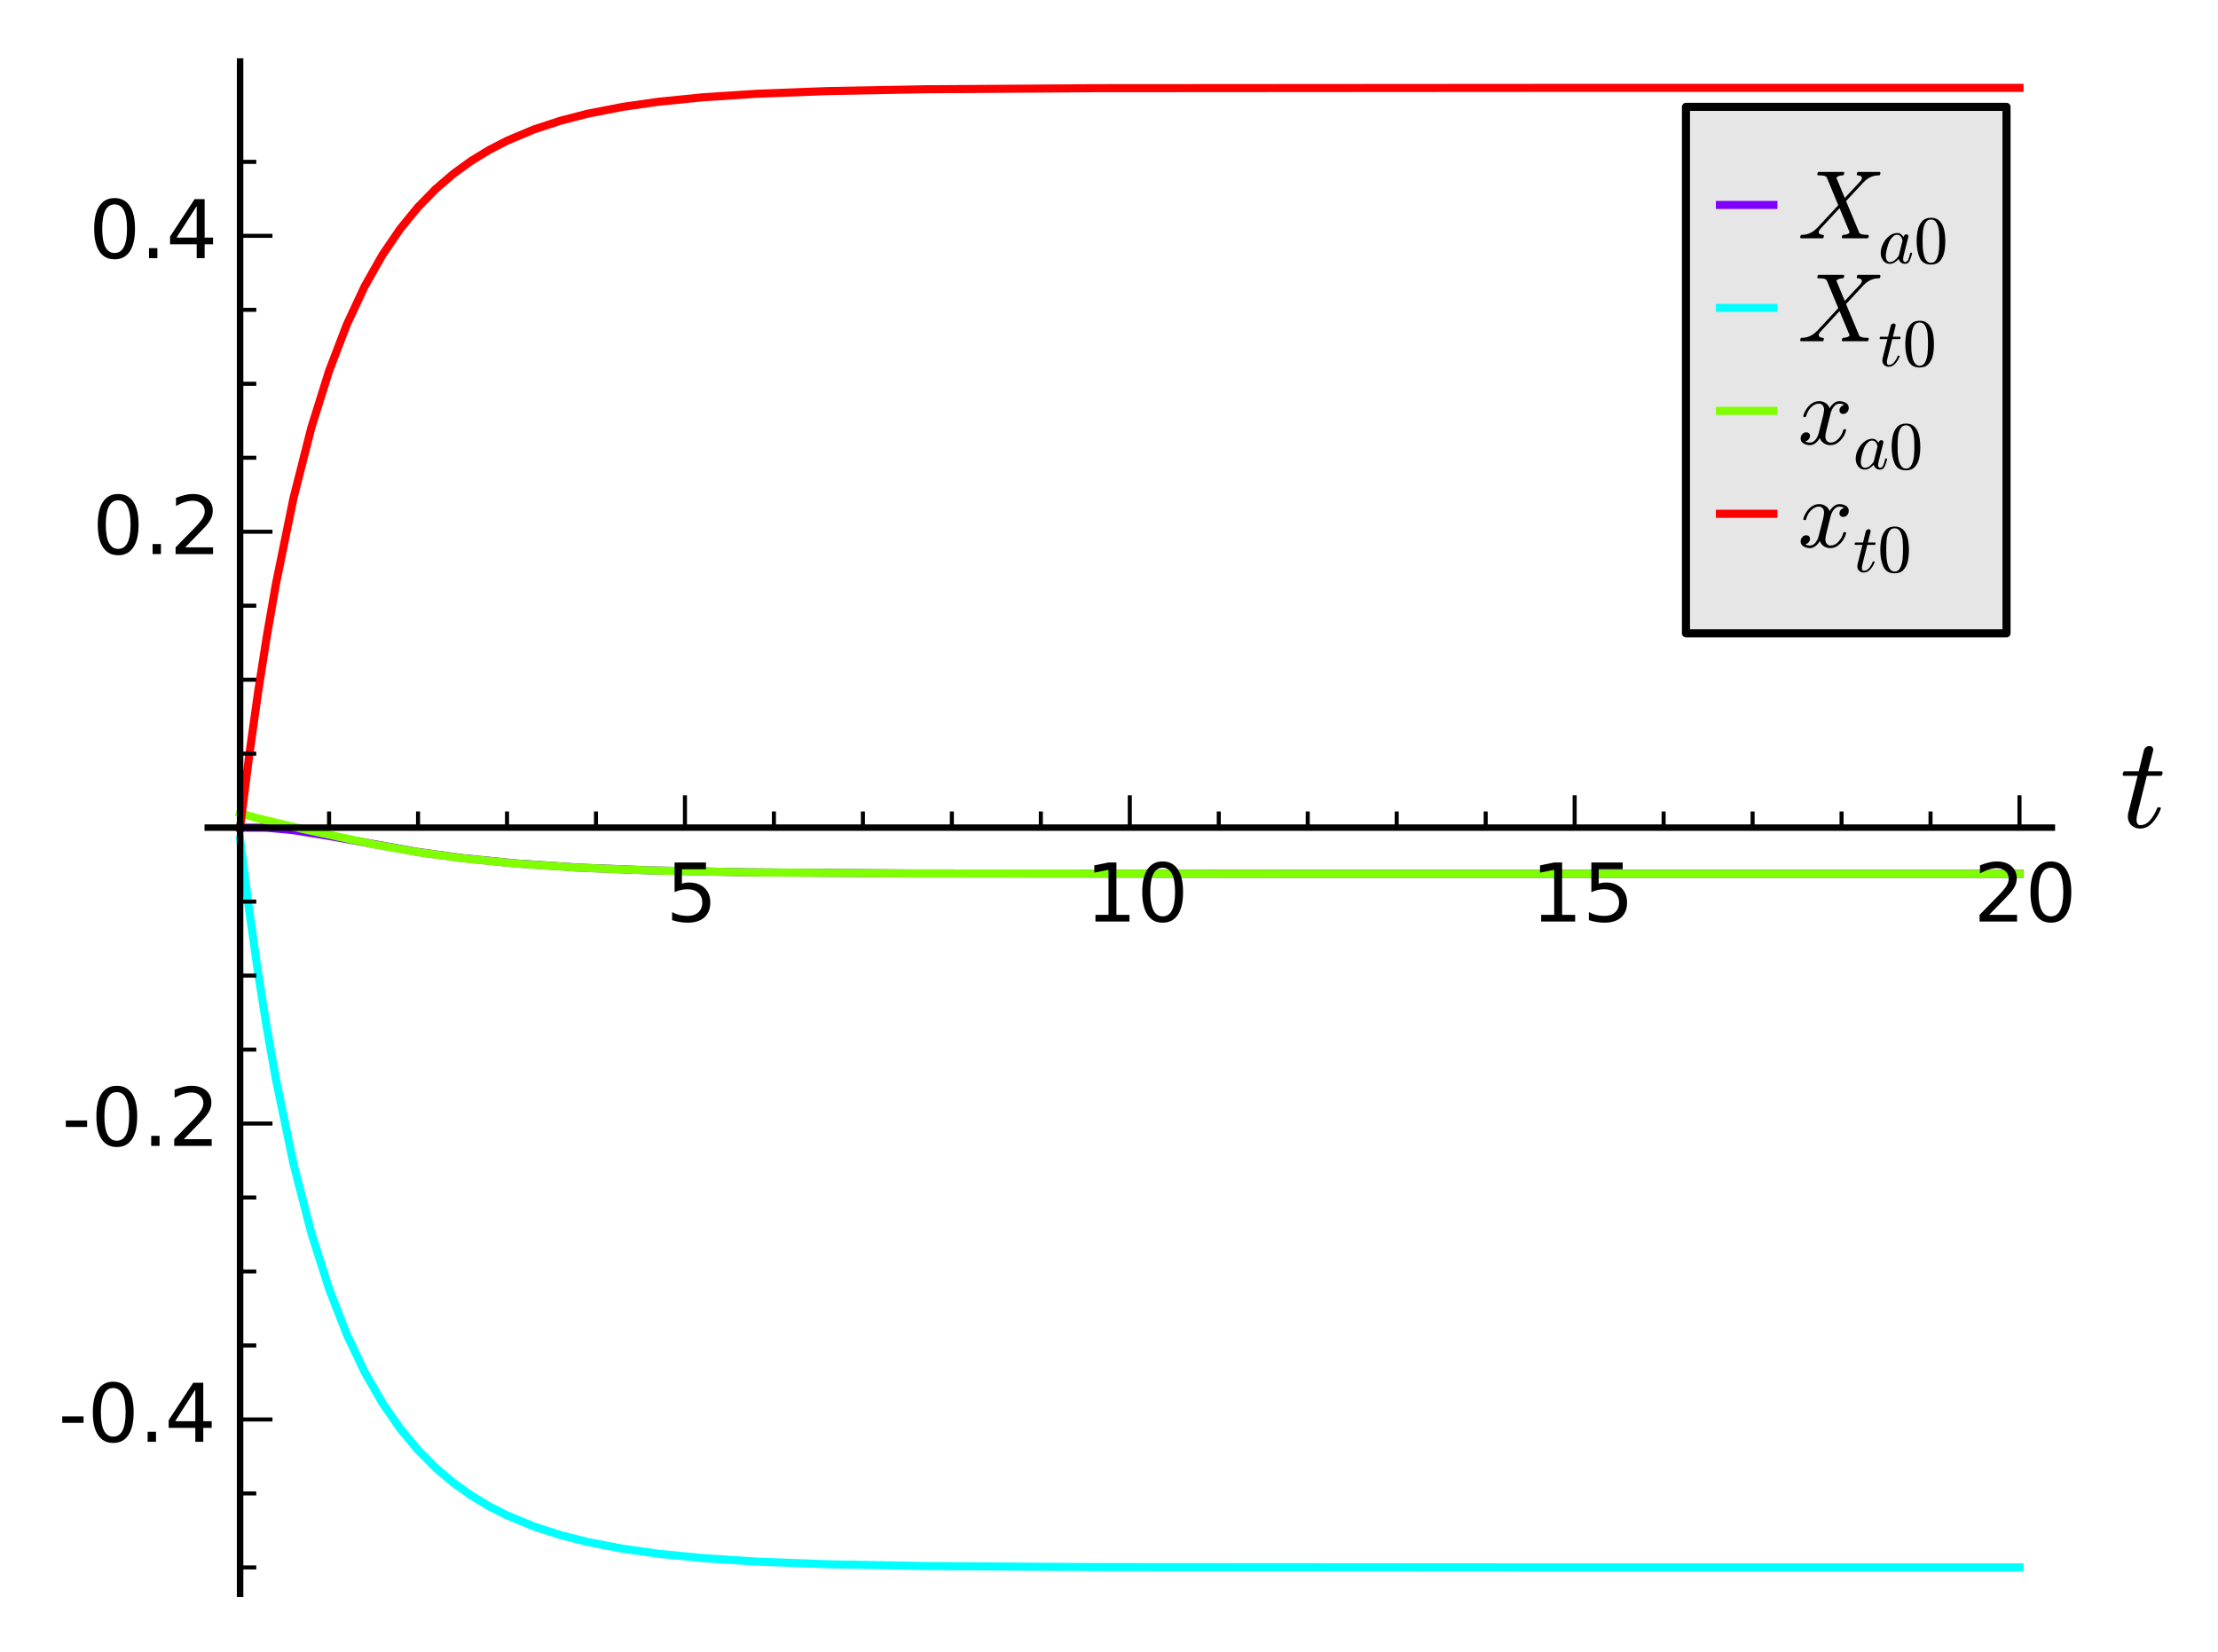
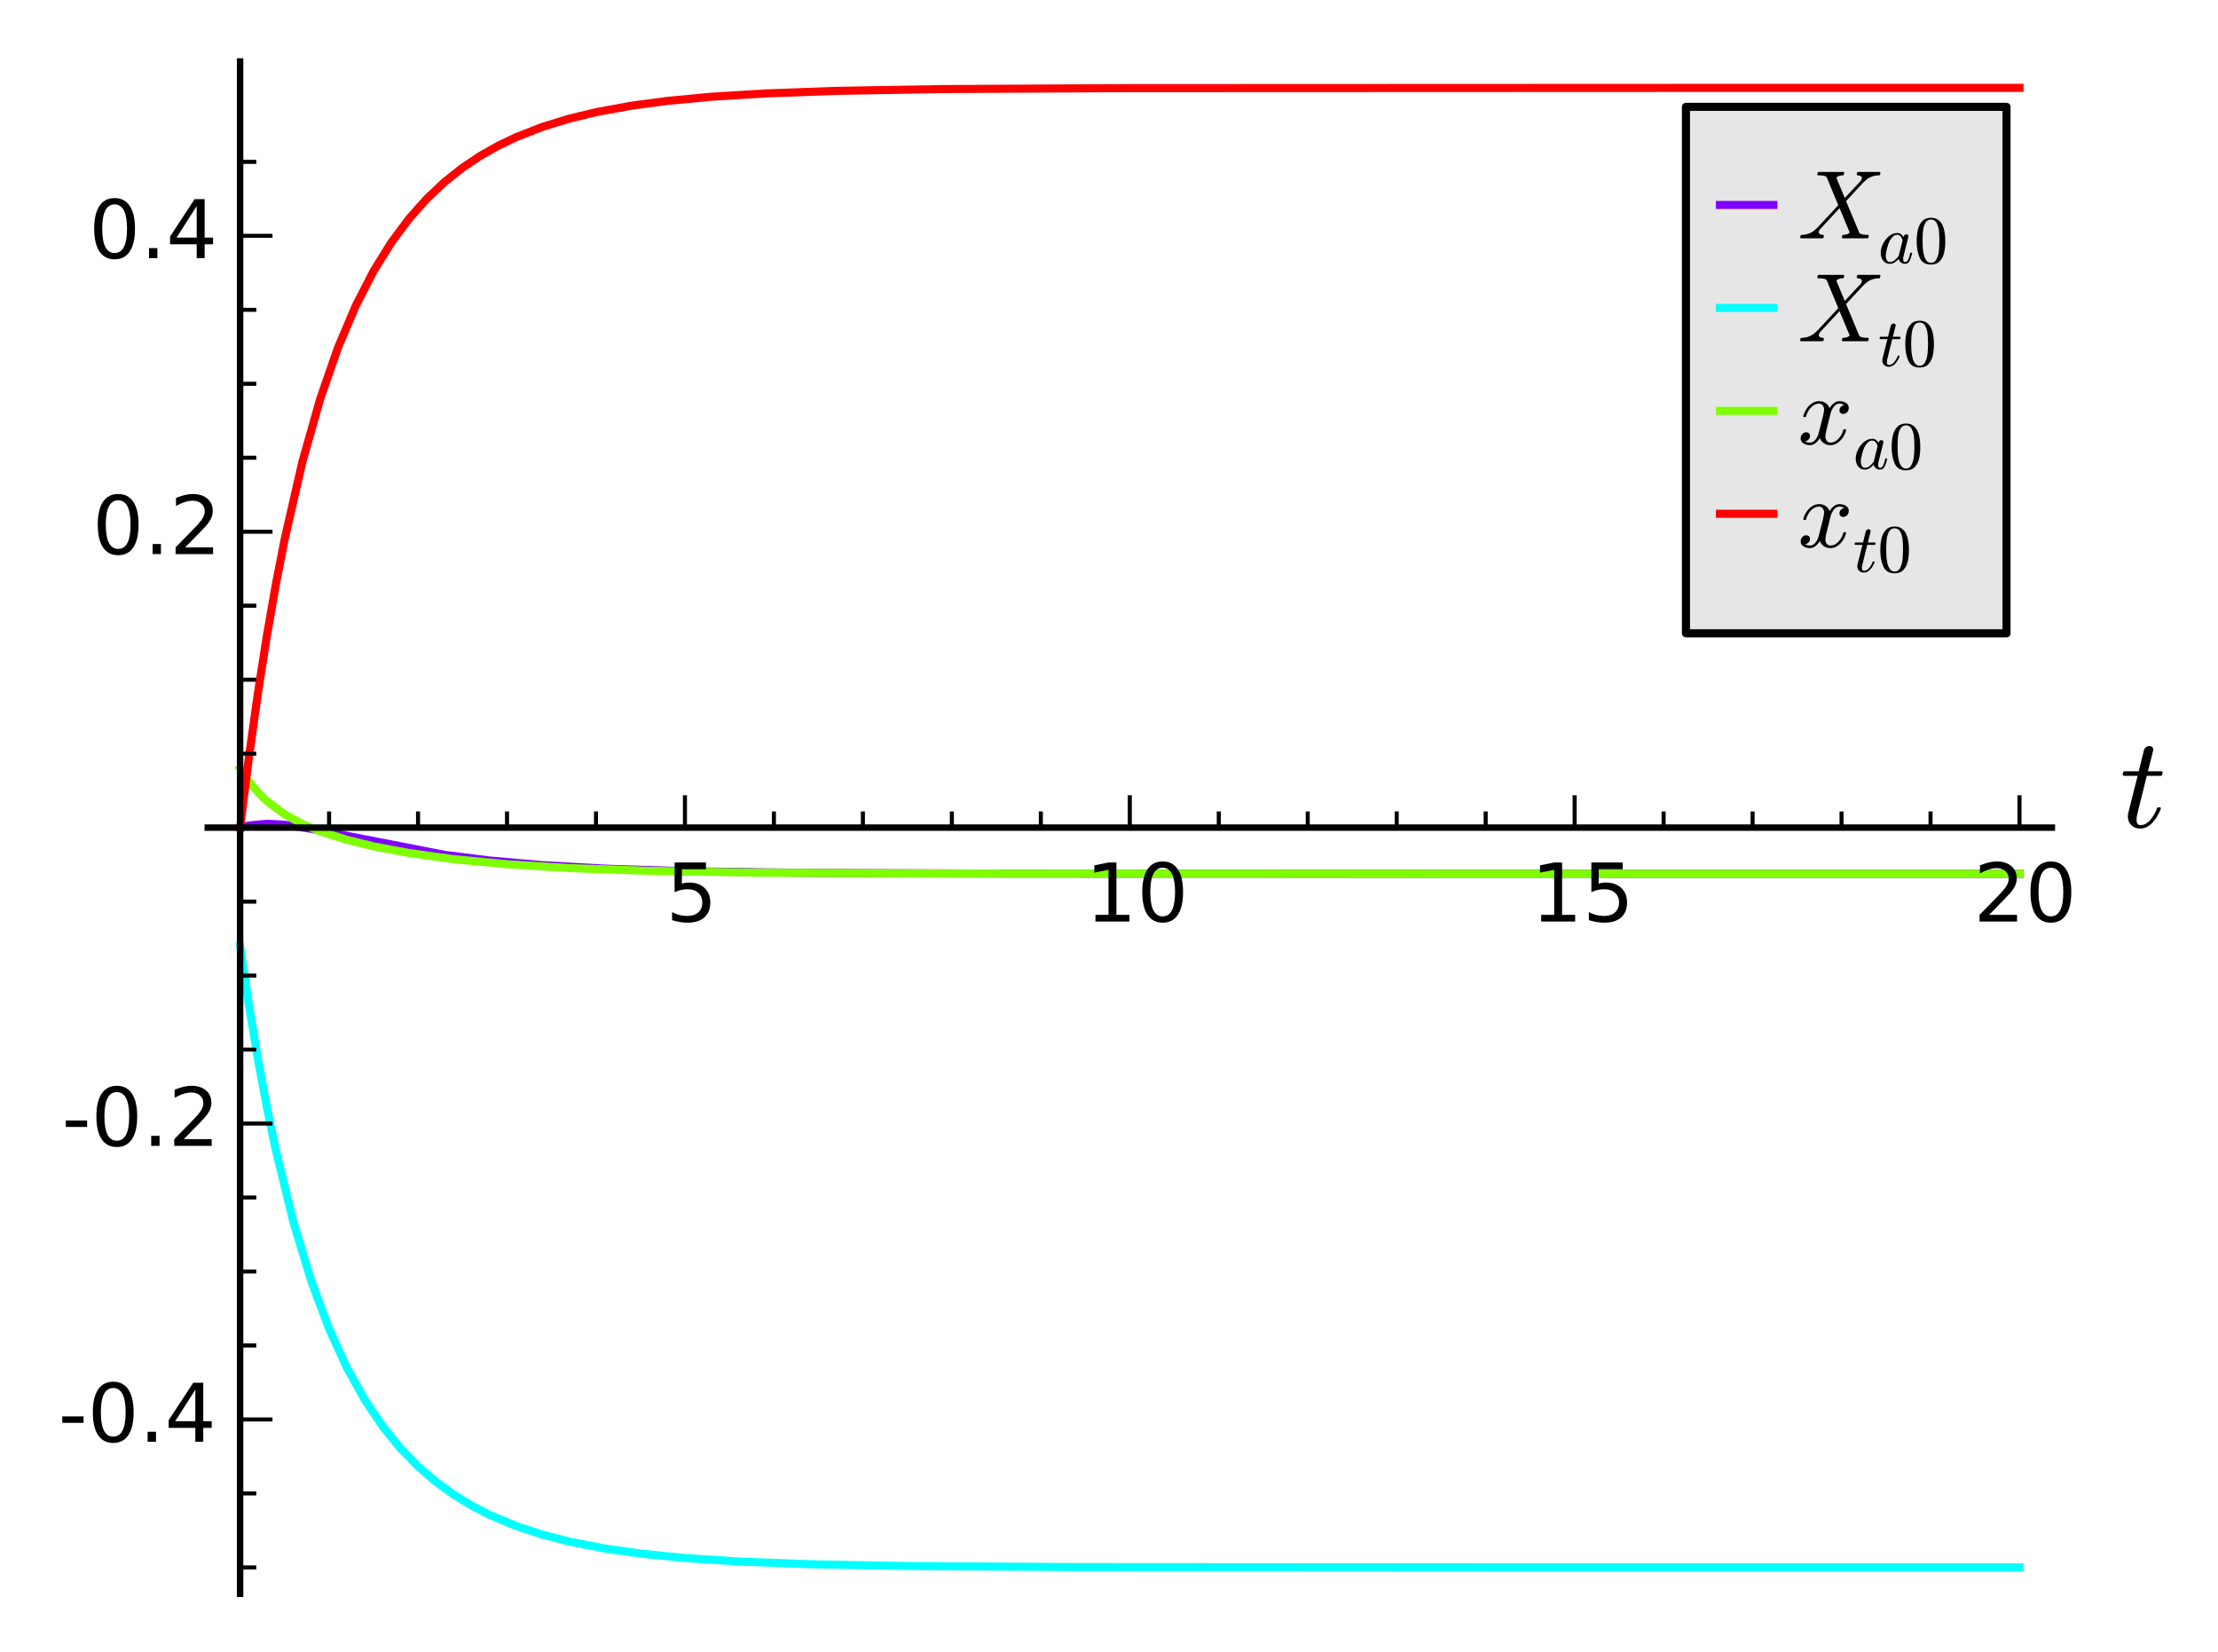
<svg xmlns="http://www.w3.org/2000/svg" xmlns:xlink="http://www.w3.org/1999/xlink" height="204pt" version="1.1" viewBox="0 0 274 204" width="274pt">
  <defs>
    <style type="text/css">
*{stroke-linecap:butt;stroke-linejoin:round;}
  </style>
  </defs>
  <g id="figure_1">
    <g id="patch_1">
      <path d=" M-2.22045e-16 204.48 L274.994 204.48 L274.994 0 L-2.22045e-16 0 z " style="fill:#ffffff;" />
    </g>
    <g id="axes_1">
      <g id="patch_2">
        <path d=" M25.265 197.28 L253.874 197.28 L253.874 7.2 L25.265 7.2 z " style="fill:#ffffff;" />
      </g>
      <g id="line2d_1">
-         <path clip-path="url(#p79d1dca5c2)" d=" M29.661 102.24 L32.958 102.251 L36.255 102.557 L40.652 103.276 L51.643 105.25 L57.138 106.002 L63.733 106.662 L71.426 107.171 L80.219 107.517 L92.309 107.759 L112.092 107.899 L160.452 107.944 L249.478 107.946 L249.478 107.946" style="fill:none;stroke:#7f00ff;stroke-linecap:square;" />
+         <path clip-path="url(#p2418869c9f)" d=" M29.661 102.24 L30.76 101.971 L32.958 101.763 L35.156 101.875 L38.454 102.389 L54.94 105.608 L60.435 106.295 L67.03 106.875 L74.723 107.307 L84.615 107.621 L98.903 107.825 L124.182 107.925 L218.704 107.946 L249.478 107.946 L249.478 107.946" style="fill:none;stroke:#7f00ff;stroke-linecap:square;" />
      </g>
      <g id="line2d_2">
-         <path clip-path="url(#p79d1dca5c2)" d=" M29.661 103.702 L30.76 112.287 L31.859 120.013 L32.958 126.95 L34.057 133.172 L36.255 143.758 L38.454 152.295 L40.652 159.217 L42.85 164.862 L45.048 169.494 L47.246 173.317 L49.444 176.489 L51.643 179.131 L53.841 181.342 L56.039 183.198 L58.237 184.761 L60.435 186.081 L62.633 187.197 L65.931 188.561 L69.228 189.629 L72.525 190.468 L76.922 191.316 L81.318 191.934 L86.813 192.477 L93.408 192.903 L102.201 193.236 L114.291 193.458 L135.173 193.586 L192.326 193.624 L249.478 193.625 L249.478 193.625" style="fill:none;stroke:#00ffff;stroke-linecap:square;" />
+         <path clip-path="url(#p2418869c9f)" d=" M29.661 116.862 L30.76 124.215 L31.859 130.811 L32.958 136.718 L34.057 142.009 L36.255 151 L38.454 158.251 L40.652 164.137 L42.85 168.944 L45.048 172.895 L47.246 176.162 L49.444 178.876 L51.643 181.141 L53.841 183.038 L56.039 184.633 L58.237 185.977 L60.435 187.113 L63.733 188.499 L67.03 189.582 L70.327 190.433 L74.723 191.291 L79.12 191.916 L84.615 192.466 L91.21 192.896 L100.002 193.232 L112.092 193.456 L132.975 193.586 L189.028 193.624 L249.478 193.625 L249.478 193.625" style="fill:none;stroke:#00ffff;stroke-linecap:square;" />
      </g>
      <g id="line2d_3">
-         <path clip-path="url(#p79d1dca5c2)" d=" M29.661 100.412 L30.76 100.778 L31.859 101.091 L37.355 102.401 L46.147 104.301 L51.643 105.27 L57.138 106.025 L63.733 106.681 L71.426 107.183 L80.219 107.524 L92.309 107.762 L112.092 107.899 L161.551 107.945 L249.478 107.946 L249.478 107.946" style="fill:none;stroke:#7fff00;stroke-linecap:square;" />
+         <path clip-path="url(#p2418869c9f)" d=" M29.661 94.929 L30.76 96.556 L31.859 97.873 L32.958 98.95 L35.156 100.593 L37.355 101.787 L39.553 102.701 L42.85 103.75 L46.147 104.554 L50.544 105.379 L56.039 106.136 L62.633 106.765 L70.327 107.236 L80.219 107.581 L93.408 107.798 L116.489 107.916 L186.83 107.946 L249.478 107.946 L249.478 107.946" style="fill:none;stroke:#7fff00;stroke-linecap:square;" />
      </g>
      <g id="line2d_4">
-         <path clip-path="url(#p79d1dca5c2)" d=" M29.661 102.24 L30.76 93.516 L31.859 85.664 L32.958 78.614 L34.057 72.291 L36.255 61.533 L38.454 52.857 L40.652 45.823 L42.85 40.086 L45.048 35.378 L47.246 31.493 L49.444 28.27 L51.643 25.584 L53.841 23.337 L56.039 21.451 L58.237 19.863 L60.435 18.522 L62.633 17.388 L65.931 16.001 L69.228 14.916 L72.525 14.063 L76.922 13.202 L81.318 12.574 L86.813 12.021 L93.408 11.588 L102.201 11.251 L114.291 11.025 L135.173 10.895 L191.227 10.856 L249.478 10.855 L249.478 10.855" style="fill:none;stroke:#ff0000;stroke-linecap:square;" />
+         <path clip-path="url(#p2418869c9f)" d=" M29.661 102.24 L30.76 93.486 L31.859 85.634 L32.958 78.601 L34.057 72.303 L35.156 66.66 L37.355 57.054 L39.553 49.283 L41.751 42.956 L43.949 37.772 L46.147 33.497 L48.345 29.955 L50.544 27.005 L52.742 24.538 L54.94 22.468 L57.138 20.726 L59.336 19.255 L61.534 18.012 L63.733 16.958 L67.03 15.668 L70.327 14.655 L73.624 13.859 L78.021 13.054 L82.417 12.466 L87.912 11.949 L94.507 11.543 L103.3 11.226 L116.489 11.002 L139.569 10.885 L209.911 10.856 L249.478 10.855 L249.478 10.855" style="fill:none;stroke:#ff0000;stroke-linecap:square;" />
      </g>
      <g id="matplotlib.axis_1">
        <g id="xtick_1">
          <g id="line2d_5">
            <defs>
              <path d=" M0 0 L0 -4" id="m93b0483c22" style="stroke:#000000;stroke-width:0.5;" />
            </defs>
            <g>
              <use style="stroke:#000000;stroke-width:0.5;" x="29.661" xlink:href="#m93b0483c22" y="102.24" />
            </g>
          </g>
        </g>
        <g id="xtick_2">
          <g id="line2d_6">
            <g>
              <use style="stroke:#000000;stroke-width:0.5;" x="84.615" xlink:href="#m93b0483c22" y="102.24" />
            </g>
          </g>
          <g id="text_1">
            <defs>
              <path d=" M10.797 72.906 L49.516 72.906 L49.516 64.594 L19.828 64.594 L19.828 46.734 Q21.969 47.469 24.109 47.828 Q26.266 48.188 28.422 48.188 Q40.625 48.188 47.75 41.5 Q54.891 34.812 54.891 23.391 Q54.891 11.625 47.562 5.094 Q40.234 -1.422 26.906 -1.422 Q22.312 -1.422 17.547 -0.641 Q12.797 0.141 7.719 1.703 L7.719 11.625 Q12.109 9.234 16.797 8.062 Q21.484 6.891 26.703 6.891 Q35.156 6.891 40.078 11.328 Q45.016 15.766 45.016 23.391 Q45.016 31 40.078 35.438 Q35.156 39.891 26.703 39.891 Q22.75 39.891 18.812 39.016 Q14.891 38.141 10.797 36.281 z " id="BitstreamVeraSans-Roman-35" />
            </defs>
            <g transform="translate(82.25662 113.8384)scale(0.1 -0.1)">
              <use xlink:href="#BitstreamVeraSans-Roman-35" />
            </g>
          </g>
        </g>
        <g id="xtick_3">
          <g id="line2d_7">
            <g>
              <use style="stroke:#000000;stroke-width:0.5;" x="139.569" xlink:href="#m93b0483c22" y="102.24" />
            </g>
          </g>
          <g id="text_2">
            <defs>
              <path d=" M31.781 66.406 Q24.172 66.406 20.328 58.906 Q16.5 51.422 16.5 36.375 Q16.5 21.391 20.328 13.891 Q24.172 6.391 31.781 6.391 Q39.453 6.391 43.281 13.891 Q47.125 21.391 47.125 36.375 Q47.125 51.422 43.281 58.906 Q39.453 66.406 31.781 66.406 M31.781 74.219 Q44.047 74.219 50.516 64.516 Q56.984 54.828 56.984 36.375 Q56.984 17.969 50.516 8.266 Q44.047 -1.422 31.781 -1.422 Q19.531 -1.422 13.062 8.266 Q6.594 17.969 6.594 36.375 Q6.594 54.828 13.062 64.516 Q19.531 74.219 31.781 74.219" id="BitstreamVeraSans-Roman-30" />
              <path d=" M12.406 8.297 L28.516 8.297 L28.516 63.922 L10.984 60.406 L10.984 69.391 L28.422 72.906 L38.281 72.906 L38.281 8.297 L54.391 8.297 L54.391 0 L12.406 0 z " id="BitstreamVeraSans-Roman-31" />
            </defs>
            <g transform="translate(134.0882 113.8384)scale(0.1 -0.1)">
              <use xlink:href="#BitstreamVeraSans-Roman-31" />
              <use x="63.623" xlink:href="#BitstreamVeraSans-Roman-30" />
            </g>
          </g>
        </g>
        <g id="xtick_4">
          <g id="line2d_8">
            <g>
              <use style="stroke:#000000;stroke-width:0.5;" x="194.524" xlink:href="#m93b0483c22" y="102.24" />
            </g>
          </g>
          <g id="text_3">
            <g transform="translate(189.1472 113.8384)scale(0.1 -0.1)">
              <use xlink:href="#BitstreamVeraSans-Roman-31" />
              <use x="63.623" xlink:href="#BitstreamVeraSans-Roman-35" />
            </g>
          </g>
        </g>
        <g id="xtick_5">
          <g id="line2d_9">
            <g>
              <use style="stroke:#000000;stroke-width:0.5;" x="249.478" xlink:href="#m93b0483c22" y="102.24" />
            </g>
          </g>
          <g id="text_4">
            <defs>
              <path d=" M19.188 8.297 L53.609 8.297 L53.609 0 L7.328 0 L7.328 8.297 Q12.938 14.109 22.625 23.891 Q32.328 33.688 34.812 36.531 Q39.547 41.844 41.422 45.531 Q43.312 49.219 43.312 52.781 Q43.312 58.594 39.234 62.25 Q35.156 65.922 28.609 65.922 Q23.969 65.922 18.812 64.312 Q13.672 62.703 7.812 59.422 L7.812 69.391 Q13.766 71.781 18.938 73 Q24.125 74.219 28.422 74.219 Q39.75 74.219 46.484 68.547 Q53.219 62.891 53.219 53.422 Q53.219 48.922 51.531 44.891 Q49.859 40.875 45.406 35.406 Q44.188 33.984 37.641 27.219 Q31.109 20.453 19.188 8.297" id="BitstreamVeraSans-Roman-32" />
            </defs>
            <g transform="translate(243.814 113.8384)scale(0.1 -0.1)">
              <use xlink:href="#BitstreamVeraSans-Roman-32" />
              <use x="63.623" xlink:href="#BitstreamVeraSans-Roman-30" />
            </g>
          </g>
        </g>
        <g id="xtick_6">
          <g id="line2d_10">
            <defs>
              <path d=" M0 0 L0 -2" id="m177f7580d0" style="stroke:#000000;stroke-width:0.5;" />
            </defs>
            <g>
              <use style="stroke:#000000;stroke-width:0.5;" x="40.652" xlink:href="#m177f7580d0" y="102.24" />
            </g>
          </g>
        </g>
        <g id="xtick_7">
          <g id="line2d_11">
            <g>
              <use style="stroke:#000000;stroke-width:0.5;" x="51.643" xlink:href="#m177f7580d0" y="102.24" />
            </g>
          </g>
        </g>
        <g id="xtick_8">
          <g id="line2d_12">
            <g>
              <use style="stroke:#000000;stroke-width:0.5;" x="62.634" xlink:href="#m177f7580d0" y="102.24" />
            </g>
          </g>
        </g>
        <g id="xtick_9">
          <g id="line2d_13">
            <g>
              <use style="stroke:#000000;stroke-width:0.5;" x="73.624" xlink:href="#m177f7580d0" y="102.24" />
            </g>
          </g>
        </g>
        <g id="xtick_10">
          <g id="line2d_14">
            <g>
              <use style="stroke:#000000;stroke-width:0.5;" x="95.606" xlink:href="#m177f7580d0" y="102.24" />
            </g>
          </g>
        </g>
        <g id="xtick_11">
          <g id="line2d_15">
            <g>
              <use style="stroke:#000000;stroke-width:0.5;" x="106.597" xlink:href="#m177f7580d0" y="102.24" />
            </g>
          </g>
        </g>
        <g id="xtick_12">
          <g id="line2d_16">
            <g>
              <use style="stroke:#000000;stroke-width:0.5;" x="117.588" xlink:href="#m177f7580d0" y="102.24" />
            </g>
          </g>
        </g>
        <g id="xtick_13">
          <g id="line2d_17">
            <g>
              <use style="stroke:#000000;stroke-width:0.5;" x="128.579" xlink:href="#m177f7580d0" y="102.24" />
            </g>
          </g>
        </g>
        <g id="xtick_14">
          <g id="line2d_18">
            <g>
              <use style="stroke:#000000;stroke-width:0.5;" x="150.56" xlink:href="#m177f7580d0" y="102.24" />
            </g>
          </g>
        </g>
        <g id="xtick_15">
          <g id="line2d_19">
            <g>
              <use style="stroke:#000000;stroke-width:0.5;" x="161.551" xlink:href="#m177f7580d0" y="102.24" />
            </g>
          </g>
        </g>
        <g id="xtick_16">
          <g id="line2d_20">
            <g>
              <use style="stroke:#000000;stroke-width:0.5;" x="172.542" xlink:href="#m177f7580d0" y="102.24" />
            </g>
          </g>
        </g>
        <g id="xtick_17">
          <g id="line2d_21">
            <g>
              <use style="stroke:#000000;stroke-width:0.5;" x="183.533" xlink:href="#m177f7580d0" y="102.24" />
            </g>
          </g>
        </g>
        <g id="xtick_18">
          <g id="line2d_22">
            <g>
              <use style="stroke:#000000;stroke-width:0.5;" x="205.515" xlink:href="#m177f7580d0" y="102.24" />
            </g>
          </g>
        </g>
        <g id="xtick_19">
          <g id="line2d_23">
            <g>
              <use style="stroke:#000000;stroke-width:0.5;" x="216.505" xlink:href="#m177f7580d0" y="102.24" />
            </g>
          </g>
        </g>
        <g id="xtick_20">
          <g id="line2d_24">
            <g>
              <use style="stroke:#000000;stroke-width:0.5;" x="227.496" xlink:href="#m177f7580d0" y="102.24" />
            </g>
          </g>
        </g>
        <g id="xtick_21">
          <g id="line2d_25">
            <g>
              <use style="stroke:#000000;stroke-width:0.5;" x="238.487" xlink:href="#m177f7580d0" y="102.24" />
            </g>
          </g>
        </g>
        <g id="text_5">
          <defs>
            <path d=" M6.203 8.109 Q6.203 9.578 6.5 10.891 L13.719 39.594 L3.219 39.594 Q2.203 39.594 2.203 40.922 Q2.594 43.109 3.516 43.109 L14.594 43.109 L18.609 59.422 Q19 60.75 20.172 61.672 Q21.344 62.594 22.797 62.594 Q24.078 62.594 24.922 61.828 Q25.781 61.078 25.781 59.812 Q25.781 59.516 25.75 59.344 Q25.734 59.188 25.688 58.984 L21.688 43.109 L31.984 43.109 Q33.016 43.109 33.016 41.797 Q32.953 41.547 32.812 40.953 Q32.672 40.375 32.422 39.984 Q32.172 39.594 31.688 39.594 L20.797 39.594 L13.625 10.688 Q12.891 7.859 12.891 5.812 Q12.891 1.516 15.828 1.516 Q20.219 1.516 23.609 5.641 Q27 9.766 28.812 14.703 Q29.203 15.281 29.594 15.281 L30.812 15.281 Q31.203 15.281 31.438 15.016 Q31.688 14.75 31.688 14.406 Q31.688 14.203 31.594 14.109 Q29.391 8.062 25.188 3.469 Q21 -1.125 15.578 -1.125 Q11.625 -1.125 8.906 1.453 Q6.203 4.047 6.203 8.109" id="Cmmi10-74" />
          </defs>
          <g transform="translate(261.8744 102.24)scale(0.16 -0.16)">
            <use transform="translate(0.0 0.40625)" xlink:href="#Cmmi10-74" />
          </g>
        </g>
      </g>
      <g id="matplotlib.axis_2">
        <g id="ytick_1">
          <g id="line2d_26">
            <defs>
              <path d=" M0 0 L4 0" id="m728421d6d4" style="stroke:#000000;stroke-width:0.5;" />
            </defs>
            <g>
              <use style="stroke:#000000;stroke-width:0.5;" x="29.661" xlink:href="#m728421d6d4" y="175.348" />
            </g>
          </g>
          <g id="text_6">
            <defs>
              <path d=" M10.688 12.406 L21 12.406 L21 0 L10.688 0 z " id="BitstreamVeraSans-Roman-2e" />
              <path d=" M4.891 31.391 L31.203 31.391 L31.203 23.391 L4.891 23.391 z " id="BitstreamVeraSans-Roman-2d" />
              <path d=" M37.797 64.312 L12.891 25.391 L37.797 25.391 z  M35.203 72.906 L47.609 72.906 L47.609 25.391 L58.016 25.391 L58.016 17.188 L47.609 17.188 L47.609 0 L37.797 0 L37.797 17.188 L4.891 17.188 L4.891 26.703 z " id="BitstreamVeraSans-Roman-34" />
            </defs>
            <g transform="translate(7.2 178.1071)scale(0.1 -0.1)">
              <use xlink:href="#BitstreamVeraSans-Roman-2d" />
              <use x="36.084" xlink:href="#BitstreamVeraSans-Roman-30" />
              <use x="99.707" xlink:href="#BitstreamVeraSans-Roman-2e" />
              <use x="131.494" xlink:href="#BitstreamVeraSans-Roman-34" />
            </g>
          </g>
        </g>
        <g id="ytick_2">
          <g id="line2d_27">
            <g>
              <use style="stroke:#000000;stroke-width:0.5;" x="29.661" xlink:href="#m728421d6d4" y="138.794" />
            </g>
          </g>
          <g id="text_7">
            <g transform="translate(7.640625 141.5532)scale(0.1 -0.1)">
              <use xlink:href="#BitstreamVeraSans-Roman-2d" />
              <use x="36.084" xlink:href="#BitstreamVeraSans-Roman-30" />
              <use x="99.707" xlink:href="#BitstreamVeraSans-Roman-2e" />
              <use x="131.494" xlink:href="#BitstreamVeraSans-Roman-32" />
            </g>
          </g>
        </g>
        <g id="ytick_3">
          <g id="line2d_28">
            <g>
              <use style="stroke:#000000;stroke-width:0.5;" x="29.661" xlink:href="#m728421d6d4" y="102.24" />
            </g>
          </g>
        </g>
        <g id="ytick_4">
          <g id="line2d_29">
            <g>
              <use style="stroke:#000000;stroke-width:0.5;" x="29.661" xlink:href="#m728421d6d4" y="65.686" />
            </g>
          </g>
          <g id="text_8">
            <g transform="translate(11.41875 68.44552)scale(0.1 -0.1)">
              <use xlink:href="#BitstreamVeraSans-Roman-30" />
              <use x="63.623" xlink:href="#BitstreamVeraSans-Roman-2e" />
              <use x="95.41" xlink:href="#BitstreamVeraSans-Roman-32" />
            </g>
          </g>
        </g>
        <g id="ytick_5">
          <g id="line2d_30">
            <g>
              <use style="stroke:#000000;stroke-width:0.5;" x="29.661" xlink:href="#m728421d6d4" y="29.132" />
            </g>
          </g>
          <g id="text_9">
            <g transform="translate(10.97813 31.89167)scale(0.1 -0.1)">
              <use xlink:href="#BitstreamVeraSans-Roman-30" />
              <use x="63.623" xlink:href="#BitstreamVeraSans-Roman-2e" />
              <use x="95.41" xlink:href="#BitstreamVeraSans-Roman-34" />
            </g>
          </g>
        </g>
        <g id="ytick_6">
          <g id="line2d_31">
            <defs>
              <path d=" M0 0 L2 0" id="mf0c55a9a47" style="stroke:#000000;stroke-width:0.5;" />
            </defs>
            <g>
              <use style="stroke:#000000;stroke-width:0.5;" x="29.661" xlink:href="#mf0c55a9a47" y="193.625" />
            </g>
          </g>
        </g>
        <g id="ytick_7">
          <g id="line2d_32">
            <g>
              <use style="stroke:#000000;stroke-width:0.5;" x="29.661" xlink:href="#mf0c55a9a47" y="184.486" />
            </g>
          </g>
        </g>
        <g id="ytick_8">
          <g id="line2d_33">
            <g>
              <use style="stroke:#000000;stroke-width:0.5;" x="29.661" xlink:href="#mf0c55a9a47" y="166.209" />
            </g>
          </g>
        </g>
        <g id="ytick_9">
          <g id="line2d_34">
            <g>
              <use style="stroke:#000000;stroke-width:0.5;" x="29.661" xlink:href="#mf0c55a9a47" y="157.071" />
            </g>
          </g>
        </g>
        <g id="ytick_10">
          <g id="line2d_35">
            <g>
              <use style="stroke:#000000;stroke-width:0.5;" x="29.661" xlink:href="#mf0c55a9a47" y="147.932" />
            </g>
          </g>
        </g>
        <g id="ytick_11">
          <g id="line2d_36">
            <g>
              <use style="stroke:#000000;stroke-width:0.5;" x="29.661" xlink:href="#mf0c55a9a47" y="129.655" />
            </g>
          </g>
        </g>
        <g id="ytick_12">
          <g id="line2d_37">
            <g>
              <use style="stroke:#000000;stroke-width:0.5;" x="29.661" xlink:href="#mf0c55a9a47" y="120.517" />
            </g>
          </g>
        </g>
        <g id="ytick_13">
          <g id="line2d_38">
            <g>
              <use style="stroke:#000000;stroke-width:0.5;" x="29.661" xlink:href="#mf0c55a9a47" y="111.378" />
            </g>
          </g>
        </g>
        <g id="ytick_14">
          <g id="line2d_39">
            <g>
              <use style="stroke:#000000;stroke-width:0.5;" x="29.661" xlink:href="#mf0c55a9a47" y="93.102" />
            </g>
          </g>
        </g>
        <g id="ytick_15">
          <g id="line2d_40">
            <g>
              <use style="stroke:#000000;stroke-width:0.5;" x="29.661" xlink:href="#mf0c55a9a47" y="83.963" />
            </g>
          </g>
        </g>
        <g id="ytick_16">
          <g id="line2d_41">
            <g>
              <use style="stroke:#000000;stroke-width:0.5;" x="29.661" xlink:href="#mf0c55a9a47" y="74.825" />
            </g>
          </g>
        </g>
        <g id="ytick_17">
          <g id="line2d_42">
            <g>
              <use style="stroke:#000000;stroke-width:0.5;" x="29.661" xlink:href="#mf0c55a9a47" y="56.548" />
            </g>
          </g>
        </g>
        <g id="ytick_18">
          <g id="line2d_43">
            <g>
              <use style="stroke:#000000;stroke-width:0.5;" x="29.661" xlink:href="#mf0c55a9a47" y="47.409" />
            </g>
          </g>
        </g>
        <g id="ytick_19">
          <g id="line2d_44">
            <g>
              <use style="stroke:#000000;stroke-width:0.5;" x="29.661" xlink:href="#mf0c55a9a47" y="38.271" />
            </g>
          </g>
        </g>
        <g id="ytick_20">
          <g id="line2d_45">
            <g>
              <use style="stroke:#000000;stroke-width:0.5;" x="29.661" xlink:href="#mf0c55a9a47" y="19.994" />
            </g>
          </g>
        </g>
      </g>
      <g id="patch_3">
        <path d=" M25.265 102.24 L253.874 102.24" style="fill:none;stroke:#000000;stroke-width:0.8;" />
      </g>
      <g id="patch_4">
        <path d=" M29.661 197.28 L29.661 7.2" style="fill:none;stroke:#000000;stroke-width:0.8;" />
      </g>
      <g id="legend_1">
        <g id="patch_5">
          <path d=" M208.274 78.233 L247.874 78.233 L247.874 13.2 L208.274 13.2 L208.274 78.233 z " style="fill:#e6e6e6;stroke:#000000;" />
        </g>
        <g id="line2d_46">
          <path d=" M219.074 25.318 L212.474 25.318" style="fill:none;stroke:#7f00ff;stroke-linecap:square;" />
        </g>
        <g id="line2d_47" />
        <g id="text_10">
          <defs>
            <path d=" M3.609 0 Q2.594 0 2.594 1.312 Q2.641 1.562 2.812 2.188 Q2.984 2.828 3.25 3.172 Q3.516 3.516 4 3.516 Q13.094 3.516 19.578 10.297 Q19.672 10.406 19.797 10.453 Q19.922 10.5 19.922 10.5 L41.797 34.078 L29.891 62.797 Q28.859 64.109 26.562 64.453 Q24.266 64.797 21.188 64.797 Q20.219 64.797 20.219 66.109 Q20.562 67.391 20.75 67.844 Q20.953 68.312 21.922 68.312 L46.922 68.312 Q47.906 68.312 47.906 67 Q47.859 66.75 47.688 66.109 Q47.516 65.484 47.234 65.141 Q46.969 64.797 46.484 64.797 Q44.625 64.797 42.641 64.188 Q40.672 63.578 39.891 62.203 L48.484 41.5 L64.891 59.078 Q65.047 59.422 65.578 60.281 Q66.109 61.141 66.109 61.922 Q66.109 63.375 64.844 64.078 Q63.578 64.797 61.812 64.797 Q60.797 64.797 60.797 66.109 Q61.141 67.391 61.328 67.844 Q61.531 68.312 62.5 68.312 L84.188 68.312 Q84.719 68.312 84.953 67.922 Q85.203 67.531 85.203 67 Q85.156 66.75 85 66.156 Q84.859 65.578 84.609 65.188 Q84.375 64.797 83.891 64.797 Q79.25 64.797 75.359 63.109 Q71.484 61.422 68.219 58.016 Q68.172 57.953 68.094 57.922 Q68.016 57.906 67.922 57.812 L49.812 38.281 L63.484 5.516 Q65.094 3.516 72.219 3.516 Q73.188 3.516 73.188 2.203 Q72.859 0.875 72.625 0.438 Q72.406 0 71.484 0 L46.484 0 Q45.516 0 45.516 1.312 Q45.562 1.562 45.703 2.172 Q45.844 2.781 46.109 3.141 Q46.391 3.516 46.781 3.516 Q48.734 3.516 50.734 4.125 Q52.734 4.734 53.516 6.109 L43.109 31 L22.906 9.188 Q22.75 8.844 22.219 8 Q21.688 7.172 21.688 6.391 Q21.688 4.938 23.047 4.219 Q24.422 3.516 25.984 3.516 Q27 3.516 27 2.203 Q26.656 0.781 26.453 0.391 Q26.266 0 25.297 0 z " id="Cmmi10-58" />
            <path d=" M17.391 -1.125 Q11.078 -1.125 7.438 3.641 Q3.812 8.406 3.812 14.891 Q3.812 21.297 7.125 28.172 Q10.453 35.062 16.094 39.625 Q21.734 44.188 28.219 44.188 Q31.203 44.188 33.547 42.578 Q35.891 40.969 37.203 38.188 Q38.328 42.188 41.609 42.188 Q42.875 42.188 43.719 41.422 Q44.578 40.672 44.578 39.406 Q44.578 39.109 44.547 38.953 Q44.531 38.812 44.484 38.625 L37.5 10.688 Q36.812 7.719 36.812 5.812 Q36.812 1.516 39.703 1.516 Q42.828 1.516 44.453 5.484 Q46.094 9.469 47.219 14.703 Q47.406 15.281 48 15.281 L49.219 15.281 Q49.609 15.281 49.844 14.938 Q50.094 14.594 50.094 14.312 Q48.344 7.328 46.266 3.094 Q44.188 -1.125 39.5 -1.125 Q36.141 -1.125 33.547 0.844 Q30.953 2.828 30.328 6.109 Q23.875 -1.125 17.391 -1.125 M17.484 1.516 Q21.094 1.516 24.484 4.219 Q27.875 6.938 30.328 10.594 Q30.422 10.688 30.422 10.891 L35.797 32.625 L35.891 32.906 Q35.297 36.469 33.312 39.031 Q31.344 41.609 27.984 41.609 Q24.609 41.609 21.703 38.844 Q18.797 36.078 16.797 32.328 Q14.844 28.328 13.062 21.344 Q11.281 14.359 11.281 10.5 Q11.281 7.031 12.766 4.266 Q14.266 1.516 17.484 1.516" id="Cmmi10-61" />
            <path d=" M25 -2.203 Q12.75 -2.203 8.328 7.875 Q3.906 17.969 3.906 31.891 Q3.906 40.578 5.484 48.234 Q7.078 55.906 11.781 61.25 Q16.5 66.609 25 66.609 Q31.594 66.609 35.781 63.375 Q39.984 60.156 42.188 55.047 Q44.391 49.953 45.188 44.109 Q46 38.281 46 31.891 Q46 23.297 44.406 15.797 Q42.828 8.297 38.188 3.047 Q33.547 -2.203 25 -2.203 M25 0.391 Q30.562 0.391 33.297 6.094 Q36.031 11.812 36.672 18.75 Q37.312 25.688 37.312 33.5 Q37.312 41.016 36.672 47.359 Q36.031 53.719 33.312 58.859 Q30.609 64.016 25 64.016 Q19.344 64.016 16.609 58.828 Q13.875 53.656 13.234 47.328 Q12.594 41.016 12.594 33.5 Q12.594 27.938 12.859 23 Q13.141 18.062 14.312 12.812 Q15.484 7.562 18.094 3.969 Q20.703 0.391 25 0.391" id="Cmr10-30" />
          </defs>
          <g transform="translate(222.0744 29.51813)scale(0.12 -0.12)">
            <use transform="translate(0.0 0.6875)" xlink:href="#Cmmi10-58" />
            <use transform="translate(82.8125 -24.82187)scale(0.7)" xlink:href="#Cmmi10-61" />
            <use transform="translate(119.7607 -24.82187)scale(0.7)" xlink:href="#Cmr10-30" />
          </g>
        </g>
        <g id="line2d_48">
          <path d=" M219.074 38.036 L212.474 38.036" style="fill:none;stroke:#00ffff;stroke-linecap:square;" />
        </g>
        <g id="line2d_49" />
        <g id="text_11">
          <g transform="translate(222.0744 42.23625)scale(0.12 -0.12)">
            <use transform="translate(0.0 0.6875)" xlink:href="#Cmmi10-58" />
            <use transform="translate(82.8125 -24.82187)scale(0.7)" xlink:href="#Cmmi10-74" />
            <use transform="translate(108.0713 -24.82187)scale(0.7)" xlink:href="#Cmr10-30" />
          </g>
        </g>
        <g id="line2d_50">
          <path d=" M219.074 50.754 L212.474 50.754" style="fill:none;stroke:#7fff00;stroke-linecap:square;" />
        </g>
        <g id="line2d_51" />
        <g id="text_12">
          <defs>
            <path d=" M7.812 2.875 Q9.578 1.516 12.797 1.516 Q15.922 1.516 18.312 4.516 Q20.703 7.516 21.578 11.078 L26.125 28.812 Q27.203 33.641 27.203 35.406 Q27.203 37.891 25.812 39.75 Q24.422 41.609 21.922 41.609 Q18.75 41.609 15.969 39.625 Q13.188 37.641 11.281 34.594 Q9.375 31.547 8.594 28.422 Q8.406 27.781 7.812 27.781 L6.594 27.781 Q5.812 27.781 5.812 28.719 L5.812 29 Q6.781 32.719 9.125 36.25 Q11.469 39.797 14.859 41.984 Q18.266 44.188 22.125 44.188 Q25.781 44.188 28.734 42.234 Q31.688 40.281 32.906 36.922 Q34.625 39.984 37.281 42.078 Q39.938 44.188 43.109 44.188 Q45.266 44.188 47.5 43.422 Q49.75 42.672 51.172 41.109 Q52.594 39.547 52.594 37.203 Q52.594 34.672 50.953 32.828 Q49.312 31 46.781 31 Q45.172 31 44.094 32.031 Q43.016 33.062 43.016 34.625 Q43.016 36.719 44.453 38.297 Q45.906 39.891 47.906 40.188 Q46.094 41.609 42.922 41.609 Q39.703 41.609 37.328 38.625 Q34.969 35.641 33.984 31.984 L29.594 14.312 Q28.516 10.297 28.516 7.719 Q28.516 5.172 29.953 3.344 Q31.391 1.516 33.797 1.516 Q38.484 1.516 42.156 5.641 Q45.844 9.766 47.016 14.703 Q47.219 15.281 47.797 15.281 L49.031 15.281 Q49.422 15.281 49.656 15.016 Q49.906 14.75 49.906 14.406 Q49.906 14.312 49.812 14.109 Q48.391 8.156 43.844 3.516 Q39.312 -1.125 33.594 -1.125 Q29.938 -1.125 26.984 0.844 Q24.031 2.828 22.797 6.203 Q21.234 3.266 18.469 1.062 Q15.719 -1.125 12.594 -1.125 Q10.453 -1.125 8.172 -0.359 Q5.906 0.391 4.484 1.953 Q3.078 3.516 3.078 5.906 Q3.078 8.25 4.703 10.172 Q6.344 12.109 8.797 12.109 Q10.453 12.109 11.578 11.109 Q12.703 10.109 12.703 8.5 Q12.703 6.391 11.297 4.828 Q9.906 3.266 7.812 2.875" id="Cmmi10-78" />
          </defs>
          <g transform="translate(222.0744 54.95437)scale(0.12 -0.12)">
            <use transform="translate(0.0 0.8125)" xlink:href="#Cmmi10-78" />
            <use transform="translate(57.08008 -24.69687)scale(0.7)" xlink:href="#Cmmi10-61" />
            <use transform="translate(94.02832 -24.69687)scale(0.7)" xlink:href="#Cmr10-30" />
          </g>
        </g>
        <g id="line2d_52">
          <path d=" M219.074 63.472 L212.474 63.472" style="fill:none;stroke:#ff0000;stroke-linecap:square;" />
        </g>
        <g id="line2d_53" />
        <g id="text_13">
          <g transform="translate(222.0744 67.6725)scale(0.12 -0.12)">
            <use transform="translate(0.0 0.8125)" xlink:href="#Cmmi10-78" />
            <use transform="translate(57.08008 -24.69687)scale(0.7)" xlink:href="#Cmmi10-74" />
            <use transform="translate(82.33887 -24.69687)scale(0.7)" xlink:href="#Cmr10-30" />
          </g>
        </g>
      </g>
    </g>
  </g>
  <defs>
-     <clipPath id="p79d1dca5c2">
+     <clipPath id="p2418869c9f">
      <rect height="190.08" width="228.61" x="25.265" y="7.2" />
    </clipPath>
  </defs>
</svg>
